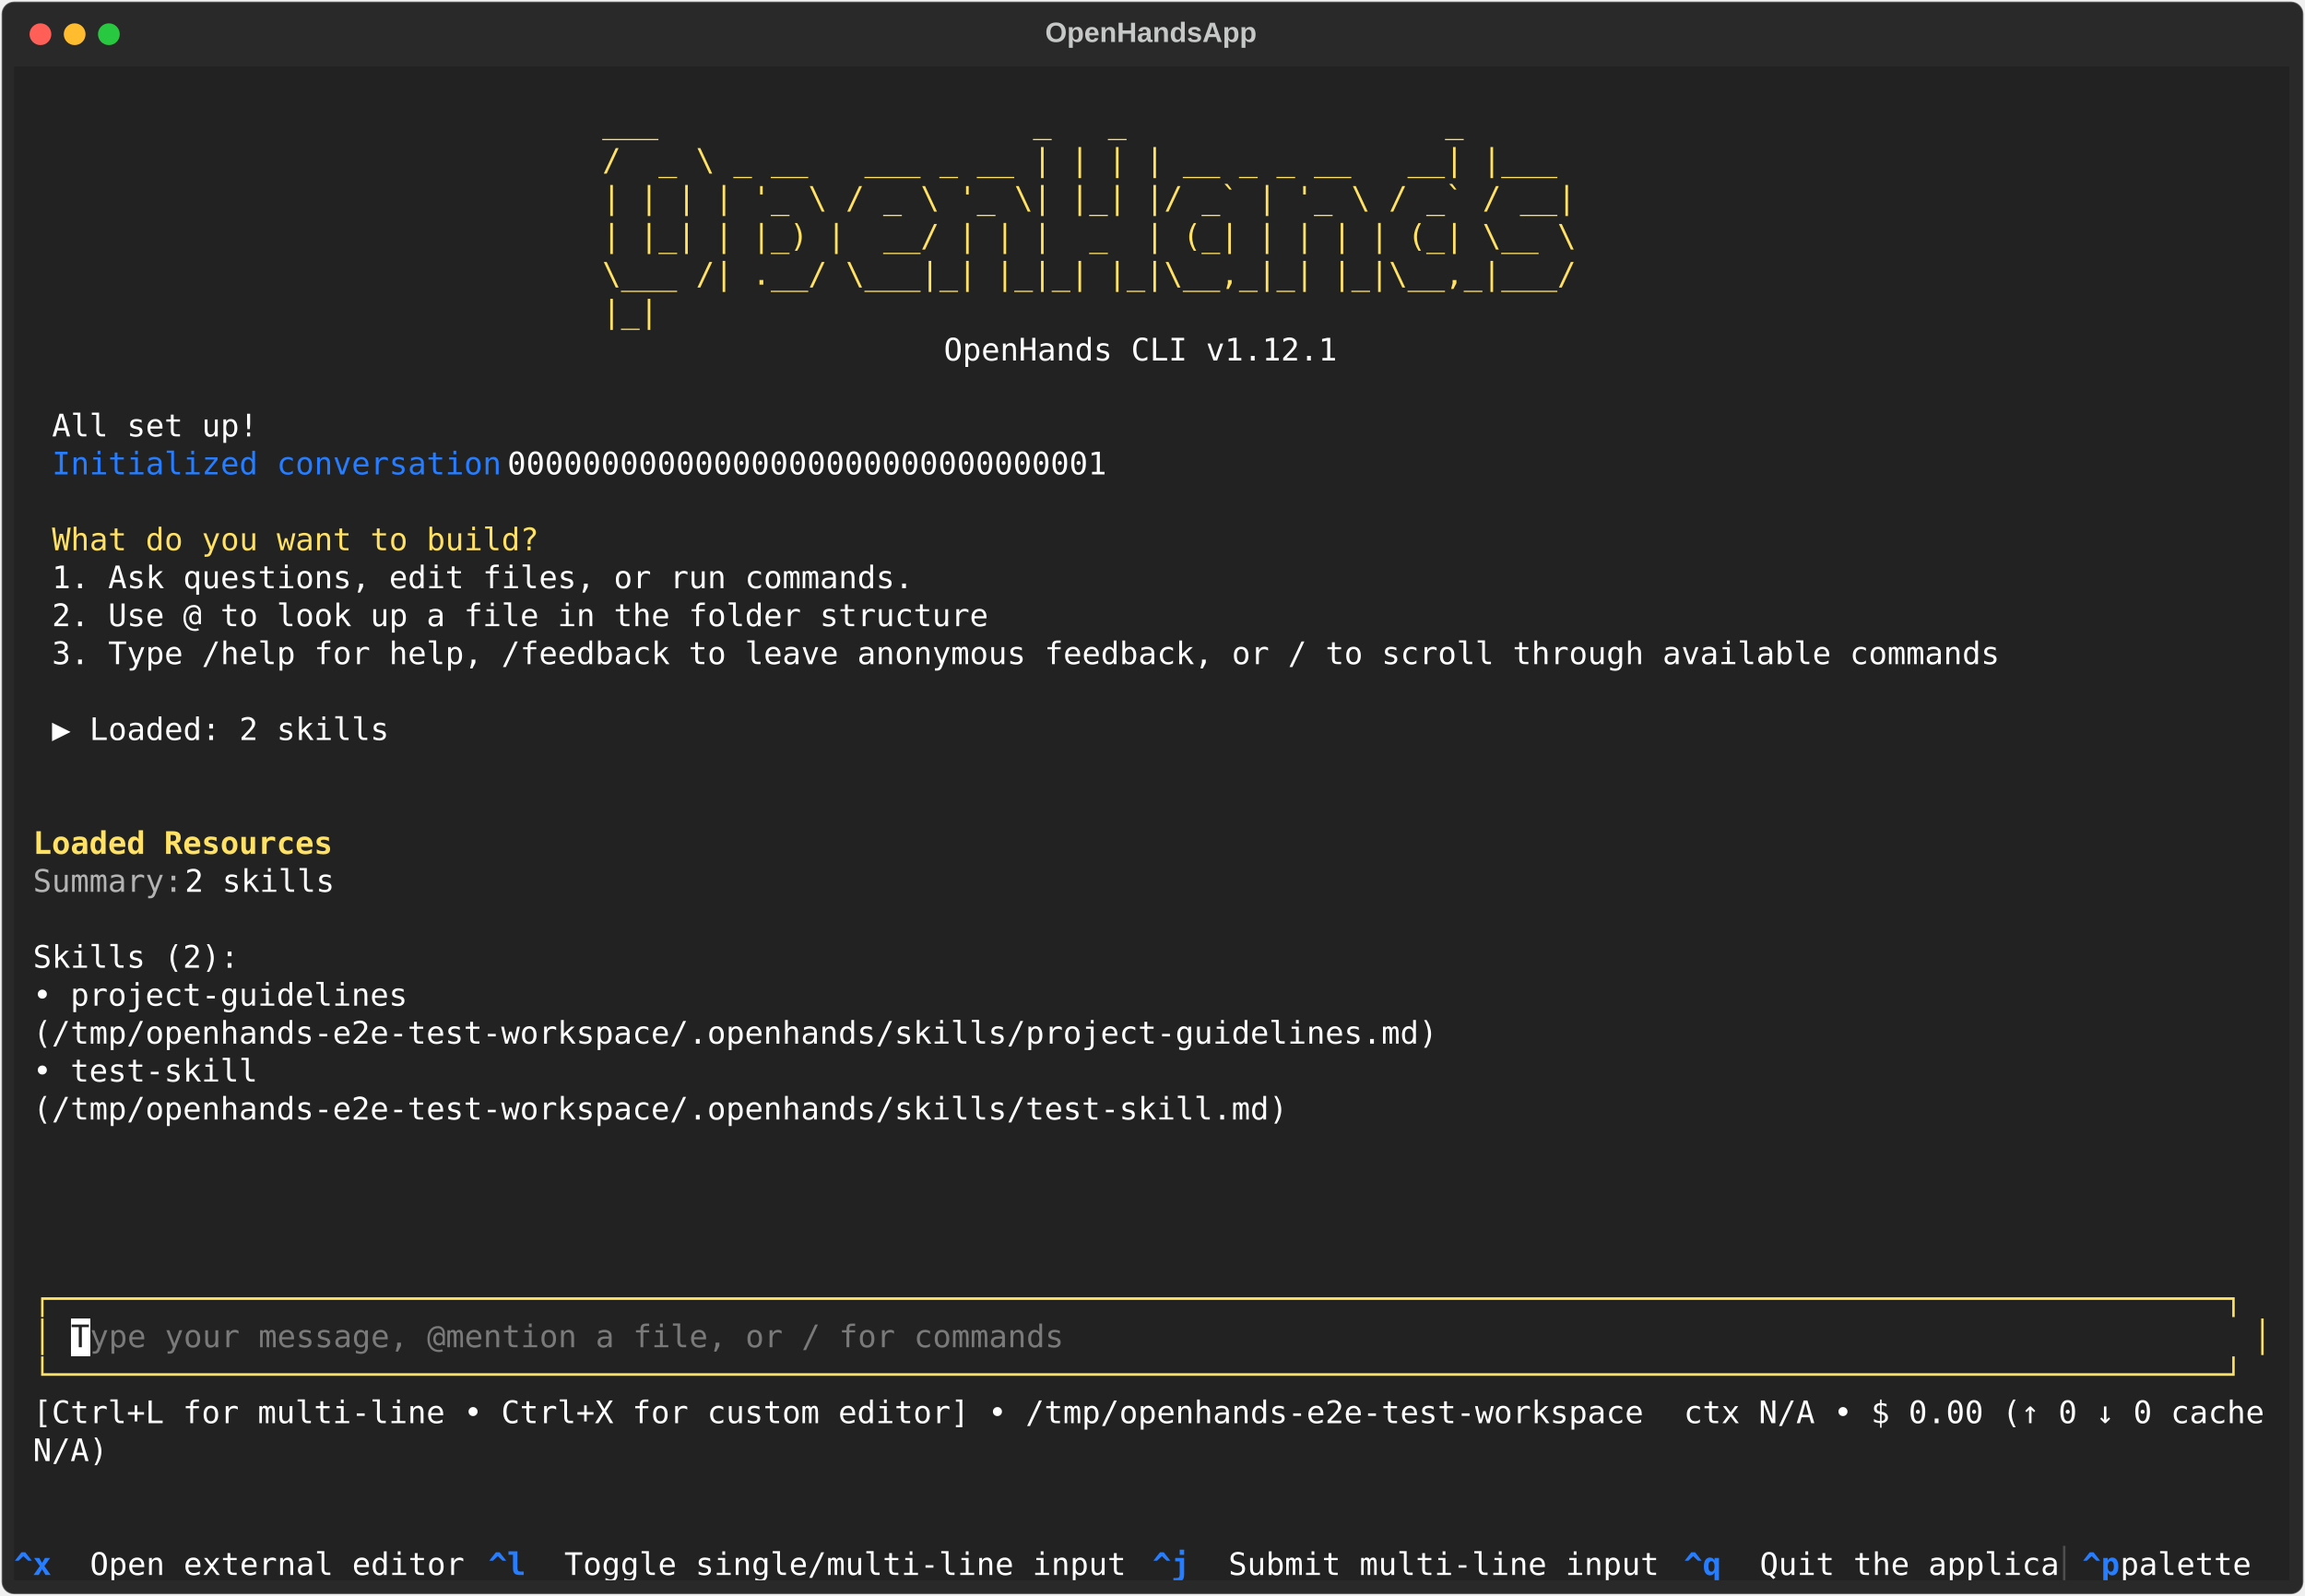
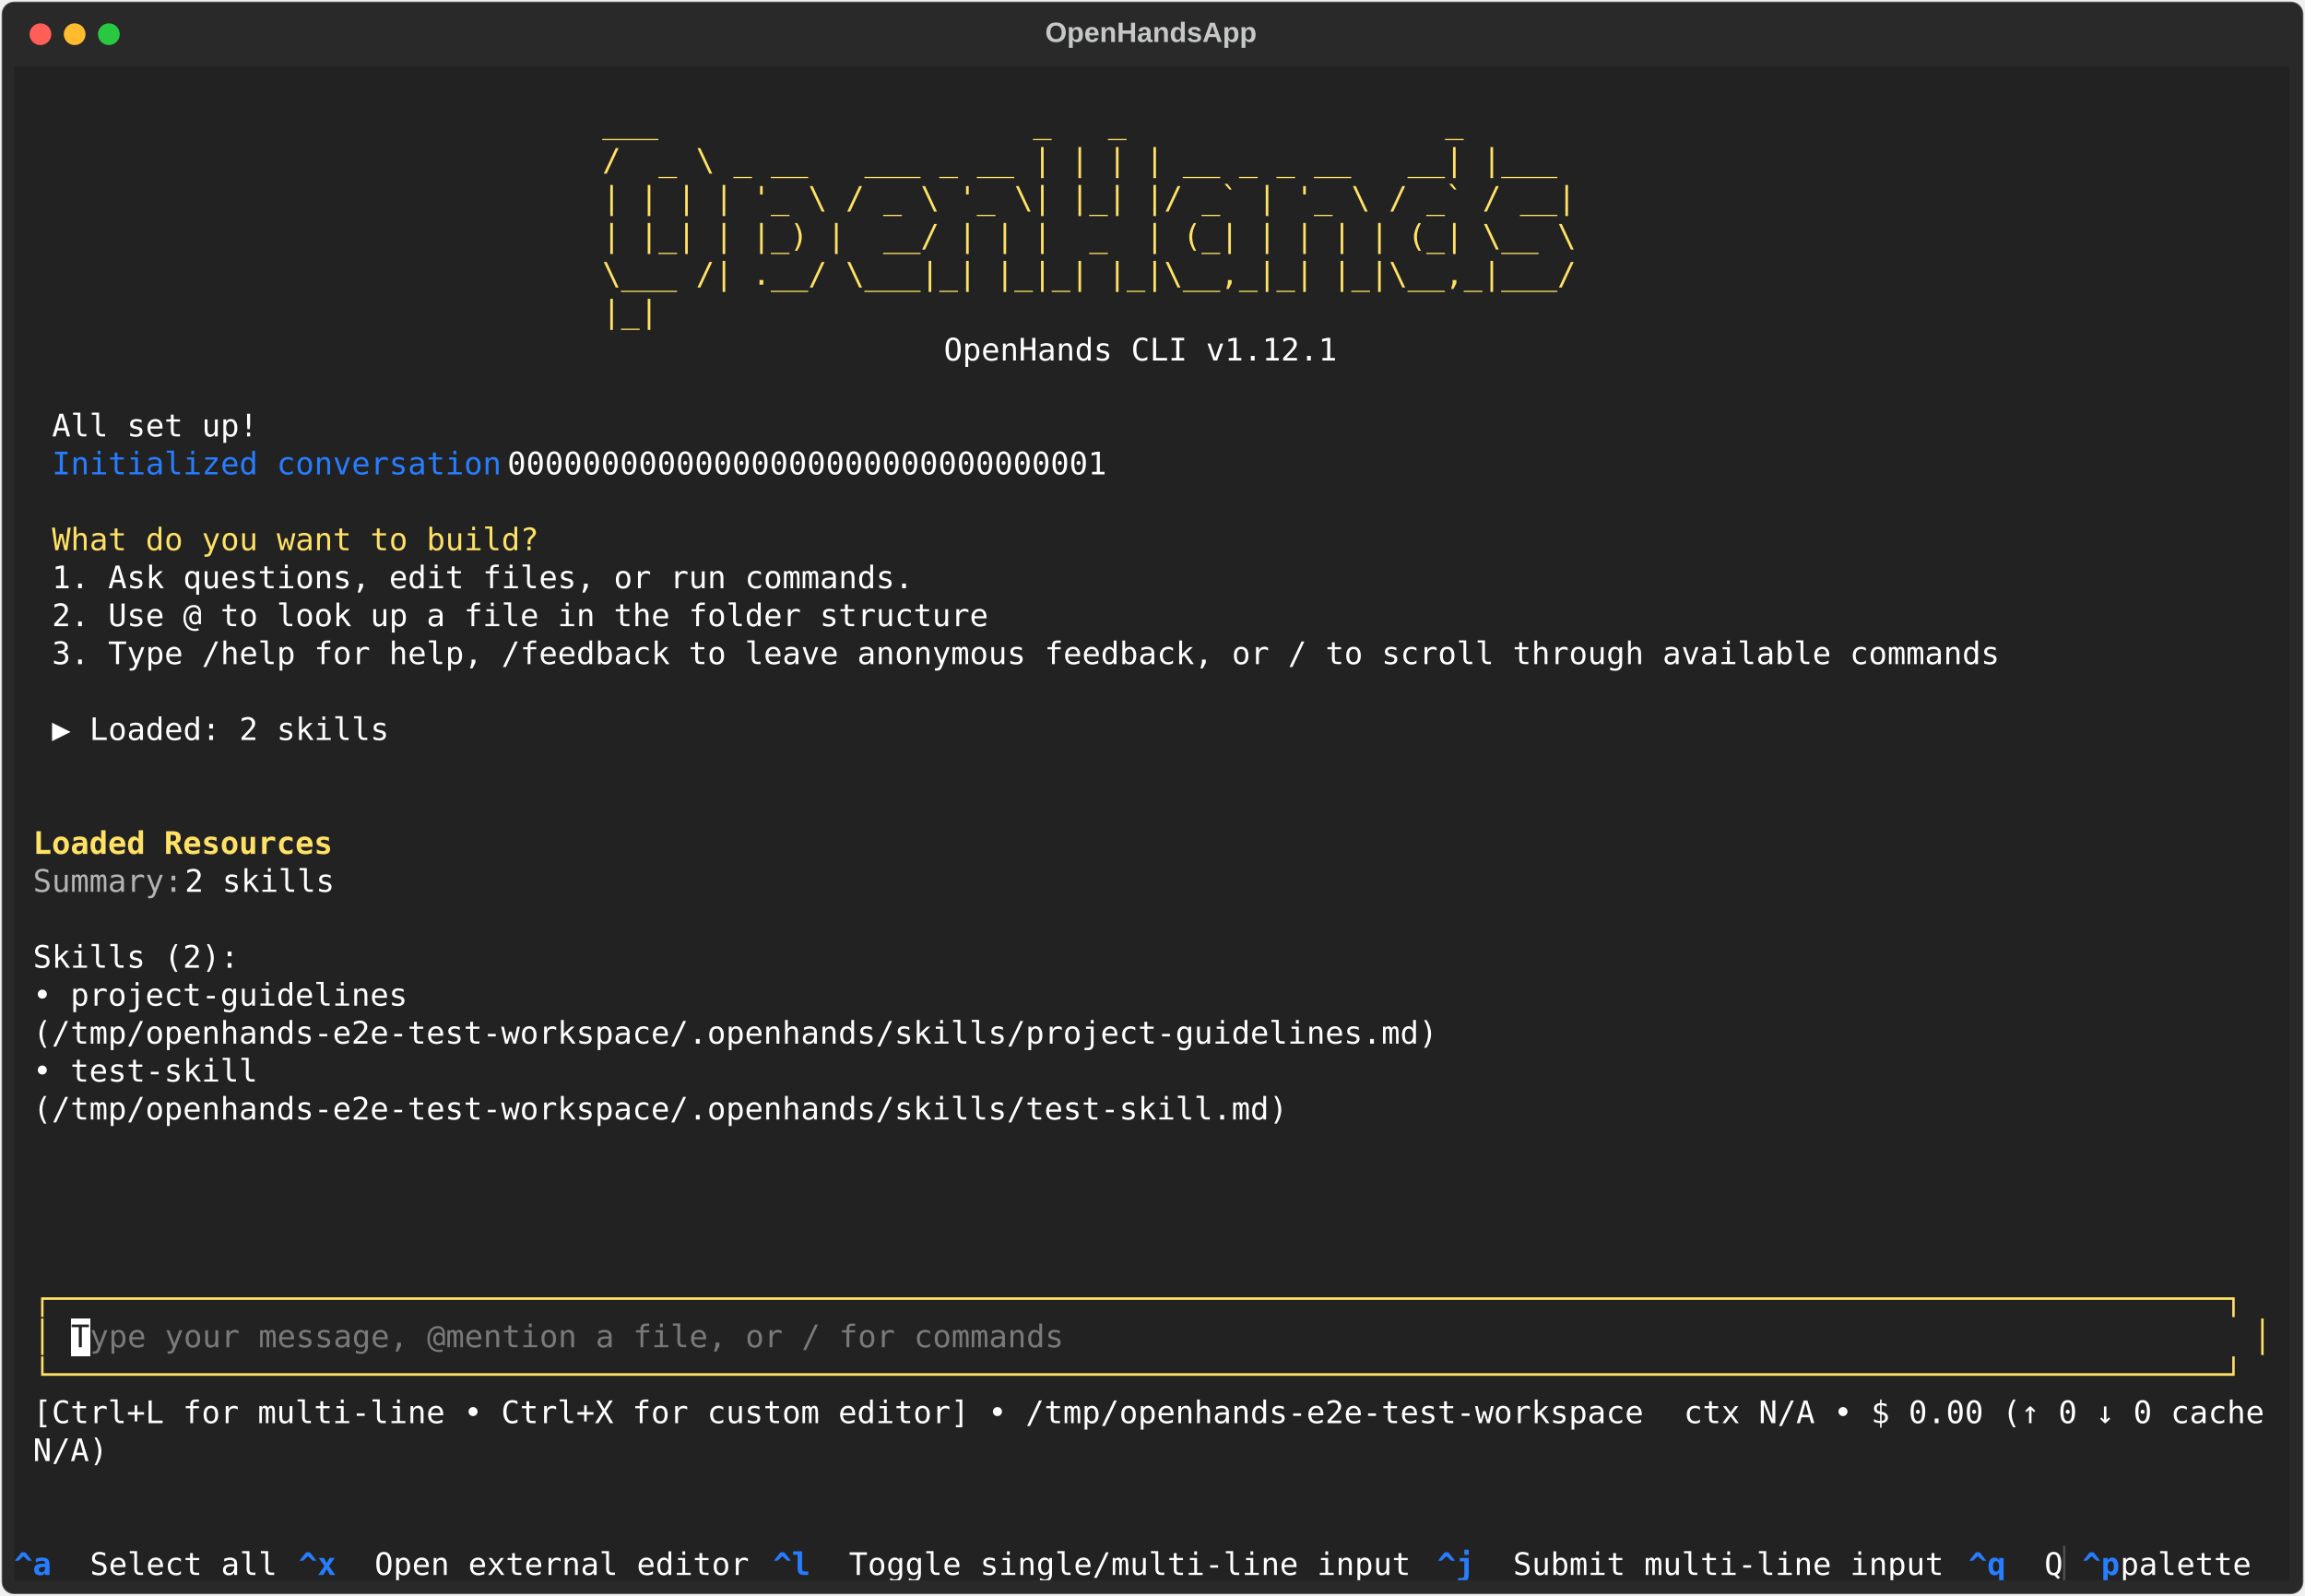
<svg xmlns="http://www.w3.org/2000/svg" class="rich-terminal" viewBox="0 0 1482 1026.0">
  <style>

    @font-face {
        font-family: "Fira Code";
        src: local("FiraCode-Regular"),
                url("https://cdnjs.cloudflare.com/ajax/libs/firacode/6.2.0/woff2/FiraCode-Regular.woff2") format("woff2"),
                url("https://cdnjs.cloudflare.com/ajax/libs/firacode/6.2.0/woff/FiraCode-Regular.woff") format("woff");
        font-style: normal;
        font-weight: 400;
    }
    @font-face {
        font-family: "Fira Code";
        src: local("FiraCode-Bold"),
                url("https://cdnjs.cloudflare.com/ajax/libs/firacode/6.2.0/woff2/FiraCode-Bold.woff2") format("woff2"),
                url("https://cdnjs.cloudflare.com/ajax/libs/firacode/6.2.0/woff/FiraCode-Bold.woff") format("woff");
        font-style: bold;
        font-weight: 700;
    }

    .terminal-matrix {
        font-family: Fira Code, monospace;
        font-size: 20px;
        line-height: 24.4px;
        font-variant-east-asian: full-width;
    }

    .terminal-title {
        font-size: 18px;
        font-weight: bold;
        font-family: arial;
    }

    .terminal-r1 { fill: #c5c8c6 }
.terminal-r2 { fill: #ffe165 }
.terminal-r3 { fill: #ffffff }
.terminal-r4 { fill: #277dff }
.terminal-r5 { fill: #ffe165;font-weight: bold }
.terminal-r6 { fill: #b3b3b3 }
.terminal-r7 { fill: #fee165 }
.terminal-r8 { fill: #222222 }
.terminal-r9 { fill: #7a7a7a }
.terminal-r10 { fill: #277dff;font-weight: bold }
.terminal-r11 { fill: #4e4e4e }
    </style>
  <defs>
    <clipPath id="terminal-clip-terminal">
      <rect x="0" y="0" width="1463.0" height="975.0" />
    </clipPath>
    <clipPath id="terminal-line-0">
      <rect x="0" y="1.5" width="1464" height="24.65" />
    </clipPath>
    <clipPath id="terminal-line-1">
      <rect x="0" y="25.9" width="1464" height="24.65" />
    </clipPath>
    <clipPath id="terminal-line-2">
      <rect x="0" y="50.3" width="1464" height="24.65" />
    </clipPath>
    <clipPath id="terminal-line-3">
      <rect x="0" y="74.7" width="1464" height="24.65" />
    </clipPath>
    <clipPath id="terminal-line-4">
      <rect x="0" y="99.1" width="1464" height="24.65" />
    </clipPath>
    <clipPath id="terminal-line-5">
      <rect x="0" y="123.5" width="1464" height="24.65" />
    </clipPath>
    <clipPath id="terminal-line-6">
      <rect x="0" y="147.9" width="1464" height="24.65" />
    </clipPath>
    <clipPath id="terminal-line-7">
      <rect x="0" y="172.3" width="1464" height="24.65" />
    </clipPath>
    <clipPath id="terminal-line-8">
      <rect x="0" y="196.7" width="1464" height="24.65" />
    </clipPath>
    <clipPath id="terminal-line-9">
      <rect x="0" y="221.1" width="1464" height="24.65" />
    </clipPath>
    <clipPath id="terminal-line-10">
      <rect x="0" y="245.5" width="1464" height="24.65" />
    </clipPath>
    <clipPath id="terminal-line-11">
      <rect x="0" y="269.9" width="1464" height="24.65" />
    </clipPath>
    <clipPath id="terminal-line-12">
      <rect x="0" y="294.3" width="1464" height="24.65" />
    </clipPath>
    <clipPath id="terminal-line-13">
      <rect x="0" y="318.7" width="1464" height="24.65" />
    </clipPath>
    <clipPath id="terminal-line-14">
      <rect x="0" y="343.1" width="1464" height="24.65" />
    </clipPath>
    <clipPath id="terminal-line-15">
      <rect x="0" y="367.5" width="1464" height="24.65" />
    </clipPath>
    <clipPath id="terminal-line-16">
      <rect x="0" y="391.9" width="1464" height="24.65" />
    </clipPath>
    <clipPath id="terminal-line-17">
      <rect x="0" y="416.3" width="1464" height="24.65" />
    </clipPath>
    <clipPath id="terminal-line-18">
      <rect x="0" y="440.7" width="1464" height="24.65" />
    </clipPath>
    <clipPath id="terminal-line-19">
      <rect x="0" y="465.1" width="1464" height="24.65" />
    </clipPath>
    <clipPath id="terminal-line-20">
      <rect x="0" y="489.5" width="1464" height="24.65" />
    </clipPath>
    <clipPath id="terminal-line-21">
      <rect x="0" y="513.9" width="1464" height="24.65" />
    </clipPath>
    <clipPath id="terminal-line-22">
      <rect x="0" y="538.3" width="1464" height="24.65" />
    </clipPath>
    <clipPath id="terminal-line-23">
      <rect x="0" y="562.7" width="1464" height="24.65" />
    </clipPath>
    <clipPath id="terminal-line-24">
      <rect x="0" y="587.1" width="1464" height="24.65" />
    </clipPath>
    <clipPath id="terminal-line-25">
      <rect x="0" y="611.5" width="1464" height="24.65" />
    </clipPath>
    <clipPath id="terminal-line-26">
      <rect x="0" y="635.9" width="1464" height="24.65" />
    </clipPath>
    <clipPath id="terminal-line-27">
      <rect x="0" y="660.3" width="1464" height="24.65" />
    </clipPath>
    <clipPath id="terminal-line-28">
      <rect x="0" y="684.7" width="1464" height="24.65" />
    </clipPath>
    <clipPath id="terminal-line-29">
      <rect x="0" y="709.1" width="1464" height="24.65" />
    </clipPath>
    <clipPath id="terminal-line-30">
      <rect x="0" y="733.5" width="1464" height="24.65" />
    </clipPath>
    <clipPath id="terminal-line-31">
      <rect x="0" y="757.9" width="1464" height="24.65" />
    </clipPath>
    <clipPath id="terminal-line-32">
      <rect x="0" y="782.3" width="1464" height="24.65" />
    </clipPath>
    <clipPath id="terminal-line-33">
      <rect x="0" y="806.7" width="1464" height="24.65" />
    </clipPath>
    <clipPath id="terminal-line-34">
      <rect x="0" y="831.1" width="1464" height="24.65" />
    </clipPath>
    <clipPath id="terminal-line-35">
      <rect x="0" y="855.5" width="1464" height="24.65" />
    </clipPath>
    <clipPath id="terminal-line-36">
      <rect x="0" y="879.9" width="1464" height="24.65" />
    </clipPath>
    <clipPath id="terminal-line-37">
      <rect x="0" y="904.3" width="1464" height="24.65" />
    </clipPath>
    <clipPath id="terminal-line-38">
      <rect x="0" y="928.7" width="1464" height="24.65" />
    </clipPath>
  </defs>
  <rect fill="#292929" stroke="rgba(255,255,255,0.35)" stroke-width="1" x="1" y="1" width="1480" height="1024" rx="8" />
  <text class="terminal-title" fill="#c5c8c6" text-anchor="middle" x="740" y="27">OpenHandsApp</text>
  <g transform="translate(26,22)">
    <circle cx="0" cy="0" r="7" fill="#ff5f57" />
    <circle cx="22" cy="0" r="7" fill="#febc2e" />
    <circle cx="44" cy="0" r="7" fill="#28c840" />
  </g>
  <g transform="translate(9, 41)" clip-path="url(#terminal-clip-terminal)">
    <rect fill="#222222" x="0" y="1.5" width="1464" height="24.65" shape-rendering="crispEdges" />
    <rect fill="#222222" x="0" y="25.9" width="378.2" height="24.65" shape-rendering="crispEdges" />
    <rect fill="#222222" x="378.2" y="25.9" width="695.4" height="24.65" shape-rendering="crispEdges" />
    <rect fill="#222222" x="1073.6" y="25.9" width="390.4" height="24.65" shape-rendering="crispEdges" />
    <rect fill="#222222" x="0" y="50.3" width="378.2" height="24.65" shape-rendering="crispEdges" />
    <rect fill="#222222" x="378.2" y="50.3" width="695.4" height="24.65" shape-rendering="crispEdges" />
    <rect fill="#222222" x="1073.6" y="50.3" width="390.4" height="24.65" shape-rendering="crispEdges" />
    <rect fill="#222222" x="0" y="74.7" width="378.2" height="24.65" shape-rendering="crispEdges" />
    <rect fill="#222222" x="378.2" y="74.7" width="695.4" height="24.65" shape-rendering="crispEdges" />
    <rect fill="#222222" x="1073.6" y="74.7" width="390.4" height="24.65" shape-rendering="crispEdges" />
    <rect fill="#222222" x="0" y="99.1" width="378.2" height="24.65" shape-rendering="crispEdges" />
    <rect fill="#222222" x="378.2" y="99.1" width="695.4" height="24.65" shape-rendering="crispEdges" />
    <rect fill="#222222" x="1073.6" y="99.1" width="390.4" height="24.65" shape-rendering="crispEdges" />
    <rect fill="#222222" x="0" y="123.5" width="378.2" height="24.65" shape-rendering="crispEdges" />
    <rect fill="#222222" x="378.2" y="123.5" width="695.4" height="24.65" shape-rendering="crispEdges" />
    <rect fill="#222222" x="1073.6" y="123.5" width="390.4" height="24.65" shape-rendering="crispEdges" />
    <rect fill="#222222" x="0" y="147.9" width="378.2" height="24.65" shape-rendering="crispEdges" />
    <rect fill="#222222" x="378.2" y="147.9" width="695.4" height="24.65" shape-rendering="crispEdges" />
    <rect fill="#222222" x="1073.6" y="147.9" width="390.4" height="24.65" shape-rendering="crispEdges" />
    <rect fill="#222222" x="0" y="172.3" width="597.8" height="24.65" shape-rendering="crispEdges" />
    <rect fill="#222222" x="597.8" y="172.3" width="256.2" height="24.65" shape-rendering="crispEdges" />
    <rect fill="#222222" x="854" y="172.3" width="610" height="24.65" shape-rendering="crispEdges" />
    <rect fill="#222222" x="0" y="196.7" width="1464" height="24.65" shape-rendering="crispEdges" />
    <rect fill="#222222" x="0" y="221.1" width="24.4" height="24.65" shape-rendering="crispEdges" />
    <rect fill="#222222" x="24.4" y="221.1" width="134.2" height="24.65" shape-rendering="crispEdges" />
    <rect fill="#222222" x="158.6" y="221.1" width="1305.4" height="24.65" shape-rendering="crispEdges" />
    <rect fill="#222222" x="0" y="245.5" width="24.4" height="24.65" shape-rendering="crispEdges" />
    <rect fill="#222222" x="24.4" y="245.5" width="292.8" height="24.65" shape-rendering="crispEdges" />
    <rect fill="#222222" x="317.2" y="245.5" width="402.6" height="24.65" shape-rendering="crispEdges" />
    <rect fill="#222222" x="719.8" y="245.5" width="744.2" height="24.65" shape-rendering="crispEdges" />
    <rect fill="#222222" x="0" y="269.9" width="1464" height="24.65" shape-rendering="crispEdges" />
    <rect fill="#222222" x="0" y="294.3" width="24.4" height="24.65" shape-rendering="crispEdges" />
    <rect fill="#222222" x="24.4" y="294.3" width="317.2" height="24.65" shape-rendering="crispEdges" />
    <rect fill="#222222" x="341.6" y="294.3" width="1122.4" height="24.65" shape-rendering="crispEdges" />
    <rect fill="#222222" x="0" y="318.7" width="24.4" height="24.65" shape-rendering="crispEdges" />
    <rect fill="#222222" x="24.4" y="318.7" width="561.2" height="24.65" shape-rendering="crispEdges" />
    <rect fill="#222222" x="585.6" y="318.7" width="878.4" height="24.65" shape-rendering="crispEdges" />
    <rect fill="#222222" x="0" y="343.1" width="24.4" height="24.65" shape-rendering="crispEdges" />
    <rect fill="#222222" x="24.4" y="343.1" width="610" height="24.65" shape-rendering="crispEdges" />
    <rect fill="#222222" x="634.4" y="343.1" width="829.6" height="24.65" shape-rendering="crispEdges" />
    <rect fill="#222222" x="0" y="367.5" width="24.4" height="24.65" shape-rendering="crispEdges" />
    <rect fill="#222222" x="24.4" y="367.5" width="1268.8" height="24.65" shape-rendering="crispEdges" />
    <rect fill="#222222" x="1293.2" y="367.5" width="170.8" height="24.65" shape-rendering="crispEdges" />
    <rect fill="#222222" x="0" y="391.9" width="1464" height="24.65" shape-rendering="crispEdges" />
    <rect fill="#222222" x="0" y="416.3" width="24.4" height="24.65" shape-rendering="crispEdges" />
    <rect fill="#222222" x="24.4" y="416.3" width="219.6" height="24.65" shape-rendering="crispEdges" />
    <rect fill="#222222" x="244" y="416.3" width="1220" height="24.65" shape-rendering="crispEdges" />
    <rect fill="#222222" x="0" y="440.7" width="1464" height="24.65" shape-rendering="crispEdges" />
    <rect fill="#222222" x="0" y="465.1" width="12.2" height="24.65" shape-rendering="crispEdges" />
    <rect fill="#222222" x="12.2" y="465.1" width="0" height="24.65" shape-rendering="crispEdges" />
    <rect fill="#222222" x="12.2" y="465.1" width="1451.8" height="24.65" shape-rendering="crispEdges" />
    <rect fill="#222222" x="0" y="489.5" width="12.2" height="24.65" shape-rendering="crispEdges" />
    <rect fill="#222222" x="12.2" y="489.5" width="195.2" height="24.65" shape-rendering="crispEdges" />
    <rect fill="#222222" x="207.4" y="489.5" width="1256.6" height="24.65" shape-rendering="crispEdges" />
    <rect fill="#222222" x="0" y="513.9" width="12.2" height="24.65" shape-rendering="crispEdges" />
    <rect fill="#222222" x="12.2" y="513.9" width="97.6" height="24.65" shape-rendering="crispEdges" />
    <rect fill="#222222" x="109.8" y="513.9" width="109.8" height="24.65" shape-rendering="crispEdges" />
    <rect fill="#222222" x="219.6" y="513.9" width="1244.4" height="24.65" shape-rendering="crispEdges" />
    <rect fill="#222222" x="0" y="538.3" width="12.2" height="24.65" shape-rendering="crispEdges" />
    <rect fill="#222222" x="12.2" y="538.3" width="0" height="24.65" shape-rendering="crispEdges" />
    <rect fill="#222222" x="12.2" y="538.3" width="1451.8" height="24.65" shape-rendering="crispEdges" />
    <rect fill="#222222" x="0" y="562.7" width="12.2" height="24.65" shape-rendering="crispEdges" />
    <rect fill="#222222" x="12.2" y="562.7" width="134.2" height="24.65" shape-rendering="crispEdges" />
    <rect fill="#222222" x="146.4" y="562.7" width="1317.6" height="24.65" shape-rendering="crispEdges" />
    <rect fill="#222222" x="0" y="587.1" width="12.2" height="24.65" shape-rendering="crispEdges" />
    <rect fill="#222222" x="12.2" y="587.1" width="268.4" height="24.65" shape-rendering="crispEdges" />
    <rect fill="#222222" x="280.6" y="587.1" width="1183.4" height="24.65" shape-rendering="crispEdges" />
    <rect fill="#222222" x="0" y="611.5" width="12.2" height="24.65" shape-rendering="crispEdges" />
    <rect fill="#222222" x="12.2" y="611.5" width="988.2" height="24.65" shape-rendering="crispEdges" />
    <rect fill="#222222" x="1000.4" y="611.5" width="463.6" height="24.65" shape-rendering="crispEdges" />
    <rect fill="#222222" x="0" y="635.9" width="12.2" height="24.65" shape-rendering="crispEdges" />
    <rect fill="#222222" x="12.2" y="635.9" width="170.8" height="24.65" shape-rendering="crispEdges" />
    <rect fill="#222222" x="183" y="635.9" width="1281" height="24.65" shape-rendering="crispEdges" />
    <rect fill="#222222" x="0" y="660.3" width="12.2" height="24.65" shape-rendering="crispEdges" />
    <rect fill="#222222" x="12.2" y="660.3" width="890.6" height="24.65" shape-rendering="crispEdges" />
    <rect fill="#222222" x="902.8" y="660.3" width="561.2" height="24.65" shape-rendering="crispEdges" />
    <rect fill="#222222" x="0" y="684.7" width="1464" height="24.65" shape-rendering="crispEdges" />
    <rect fill="#222222" x="0" y="709.1" width="1464" height="24.65" shape-rendering="crispEdges" />
    <rect fill="#222222" x="0" y="733.5" width="1464" height="24.65" shape-rendering="crispEdges" />
    <rect fill="#222222" x="0" y="757.9" width="12.2" height="24.65" shape-rendering="crispEdges" />
    <rect fill="#222222" x="12.2" y="757.9" width="12.2" height="24.65" shape-rendering="crispEdges" />
    <rect fill="#222222" x="24.4" y="757.9" width="1439.6" height="24.65" shape-rendering="crispEdges" />
    <rect fill="#222222" x="0" y="782.3" width="12.2" height="24.65" shape-rendering="crispEdges" />
    <rect fill="#222222" x="12.2" y="782.3" width="1439.6" height="24.65" shape-rendering="crispEdges" />
    <rect fill="#222222" x="1451.8" y="782.3" width="12.2" height="24.65" shape-rendering="crispEdges" />
    <rect fill="#222222" x="0" y="806.7" width="12.2" height="24.65" shape-rendering="crispEdges" />
    <rect fill="#222222" x="12.2" y="806.7" width="12.2" height="24.65" shape-rendering="crispEdges" />
    <rect fill="#222222" x="24.4" y="806.7" width="12.2" height="24.65" shape-rendering="crispEdges" />
    <rect fill="#ffffff" x="36.6" y="806.7" width="12.2" height="24.65" shape-rendering="crispEdges" />
    <rect fill="#222222" x="48.8" y="806.7" width="634.4" height="24.65" shape-rendering="crispEdges" />
    <rect fill="#222222" x="683.2" y="806.7" width="756.4" height="24.65" shape-rendering="crispEdges" />
    <rect fill="#222222" x="1439.6" y="806.7" width="12.2" height="24.65" shape-rendering="crispEdges" />
    <rect fill="#222222" x="1451.8" y="806.7" width="12.2" height="24.65" shape-rendering="crispEdges" />
    <rect fill="#222222" x="0" y="831.1" width="12.2" height="24.65" shape-rendering="crispEdges" />
    <rect fill="#222222" x="12.2" y="831.1" width="1439.6" height="24.65" shape-rendering="crispEdges" />
    <rect fill="#222222" x="1451.8" y="831.1" width="12.2" height="24.65" shape-rendering="crispEdges" />
    <rect fill="#222222" x="0" y="855.5" width="12.2" height="24.65" shape-rendering="crispEdges" />
    <rect fill="#222222" x="12.2" y="855.5" width="1061.4" height="24.65" shape-rendering="crispEdges" />
    <rect fill="#222222" x="1073.6" y="855.5" width="378.2" height="24.65" shape-rendering="crispEdges" />
    <rect fill="#222222" x="1451.8" y="855.5" width="12.2" height="24.65" shape-rendering="crispEdges" />
    <rect fill="#222222" x="0" y="879.9" width="12.2" height="24.65" shape-rendering="crispEdges" />
    <rect fill="#222222" x="12.2" y="879.9" width="48.8" height="24.65" shape-rendering="crispEdges" />
    <rect fill="#222222" x="61" y="879.9" width="1403" height="24.65" shape-rendering="crispEdges" />
    <rect fill="#222222" x="0" y="904.3" width="1464" height="24.65" shape-rendering="crispEdges" />
    <rect fill="#222222" x="0" y="928.7" width="1464" height="24.65" shape-rendering="crispEdges" />
    <rect fill="#222222" x="0" y="953.1" width="48.8" height="24.65" shape-rendering="crispEdges" />
-     <rect fill="#222222" x="48.8" y="953.1" width="256.2" height="24.65" shape-rendering="crispEdges" />
-     <rect fill="#222222" x="305" y="953.1" width="48.8" height="24.65" shape-rendering="crispEdges" />
-     <rect fill="#222222" x="353.8" y="953.1" width="378.2" height="24.65" shape-rendering="crispEdges" />
-     <rect fill="#222222" x="732" y="953.1" width="48.8" height="24.65" shape-rendering="crispEdges" />
-     <rect fill="#222222" x="780.8" y="953.1" width="292.8" height="24.65" shape-rendering="crispEdges" />
-     <rect fill="#222222" x="1073.6" y="953.1" width="48.8" height="24.65" shape-rendering="crispEdges" />
-     <rect fill="#222222" x="1122.4" y="953.1" width="195.2" height="24.65" shape-rendering="crispEdges" />
+     <rect fill="#222222" x="48.8" y="953.1" width="134.2" height="24.65" shape-rendering="crispEdges" />
+     <rect fill="#222222" x="183" y="953.1" width="48.8" height="24.65" shape-rendering="crispEdges" />
+     <rect fill="#222222" x="231.8" y="953.1" width="256.2" height="24.65" shape-rendering="crispEdges" />
+     <rect fill="#222222" x="488" y="953.1" width="48.8" height="24.65" shape-rendering="crispEdges" />
+     <rect fill="#222222" x="536.8" y="953.1" width="378.2" height="24.65" shape-rendering="crispEdges" />
+     <rect fill="#222222" x="915" y="953.1" width="48.8" height="24.65" shape-rendering="crispEdges" />
+     <rect fill="#222222" x="963.8" y="953.1" width="292.8" height="24.65" shape-rendering="crispEdges" />
+     <rect fill="#222222" x="1256.6" y="953.1" width="48.8" height="24.65" shape-rendering="crispEdges" />
+     <rect fill="#222222" x="1305.4" y="953.1" width="12.2" height="24.65" shape-rendering="crispEdges" />
    <rect fill="#222222" x="1317.6" y="953.1" width="12.2" height="24.65" shape-rendering="crispEdges" />
    <rect fill="#222222" x="1329.8" y="953.1" width="24.4" height="24.65" shape-rendering="crispEdges" />
    <rect fill="#222222" x="1354.2" y="953.1" width="97.6" height="24.65" shape-rendering="crispEdges" />
    <rect fill="#222222" x="1451.8" y="953.1" width="12.2" height="24.65" shape-rendering="crispEdges" />
    <g class="terminal-matrix">
      <text class="terminal-r1" x="1464" y="20" textLength="12.2" clip-path="url(#terminal-line-0)">
</text>
      <text class="terminal-r2" x="378.2" y="44.4" textLength="695.4" clip-path="url(#terminal-line-1)">     ___                    _   _                 _      </text>
      <text class="terminal-r1" x="1464" y="44.4" textLength="12.2" clip-path="url(#terminal-line-1)">
</text>
      <text class="terminal-r2" x="378.2" y="68.8" textLength="695.4" clip-path="url(#terminal-line-2)">    /  _ \ _ __   ___ _ __ | | | | __ _ _ __   __| |___  </text>
      <text class="terminal-r1" x="1464" y="68.8" textLength="12.2" clip-path="url(#terminal-line-2)">
</text>
      <text class="terminal-r2" x="378.2" y="93.2" textLength="695.4" clip-path="url(#terminal-line-3)">    | | | | '_ \ / _ \ '_ \| |_| |/ _` | '_ \ / _` / __| </text>
      <text class="terminal-r1" x="1464" y="93.2" textLength="12.2" clip-path="url(#terminal-line-3)">
</text>
      <text class="terminal-r2" x="378.2" y="117.6" textLength="695.4" clip-path="url(#terminal-line-4)">    | |_| | |_) |  __/ | | |  _  | (_| | | | | (_| \__ \ </text>
      <text class="terminal-r1" x="1464" y="117.6" textLength="12.2" clip-path="url(#terminal-line-4)">
</text>
      <text class="terminal-r2" x="378.2" y="142" textLength="695.4" clip-path="url(#terminal-line-5)">    \___ /| .__/ \___|_| |_|_| |_|\__,_|_| |_|\__,_|___/ </text>
      <text class="terminal-r1" x="1464" y="142" textLength="12.2" clip-path="url(#terminal-line-5)">
</text>
      <text class="terminal-r2" x="378.2" y="166.4" textLength="695.4" clip-path="url(#terminal-line-6)">          |_|                                            </text>
      <text class="terminal-r1" x="1464" y="166.4" textLength="12.2" clip-path="url(#terminal-line-6)">
</text>
      <text class="terminal-r3" x="597.8" y="190.8" textLength="256.2" clip-path="url(#terminal-line-7)">OpenHands CLI v1.12.1</text>
      <text class="terminal-r1" x="1464" y="190.8" textLength="12.2" clip-path="url(#terminal-line-7)">
</text>
      <text class="terminal-r1" x="1464" y="215.2" textLength="12.2" clip-path="url(#terminal-line-8)">
</text>
      <text class="terminal-r3" x="24.4" y="239.6" textLength="134.2" clip-path="url(#terminal-line-9)">All set up!</text>
      <text class="terminal-r1" x="1464" y="239.6" textLength="12.2" clip-path="url(#terminal-line-9)">
</text>
      <text class="terminal-r4" x="24.4" y="264" textLength="292.8" clip-path="url(#terminal-line-10)">Initialized conversation</text>
      <text class="terminal-r3" x="317.2" y="264" textLength="402.6" clip-path="url(#terminal-line-10)"> 00000000000000000000000000000001</text>
      <text class="terminal-r1" x="1464" y="264" textLength="12.2" clip-path="url(#terminal-line-10)">
</text>
      <text class="terminal-r1" x="1464" y="288.4" textLength="12.2" clip-path="url(#terminal-line-11)">
</text>
      <text class="terminal-r2" x="24.4" y="312.8" textLength="317.2" clip-path="url(#terminal-line-12)">What do you want to build?</text>
      <text class="terminal-r1" x="1464" y="312.8" textLength="12.2" clip-path="url(#terminal-line-12)">
</text>
      <text class="terminal-r3" x="24.4" y="337.2" textLength="561.2" clip-path="url(#terminal-line-13)">1. Ask questions, edit files, or run commands.</text>
      <text class="terminal-r1" x="1464" y="337.2" textLength="12.2" clip-path="url(#terminal-line-13)">
</text>
      <text class="terminal-r3" x="24.4" y="361.6" textLength="610" clip-path="url(#terminal-line-14)">2. Use @ to look up a file in the folder structure</text>
      <text class="terminal-r1" x="1464" y="361.6" textLength="12.2" clip-path="url(#terminal-line-14)">
</text>
      <text class="terminal-r3" x="24.4" y="386" textLength="1268.8" clip-path="url(#terminal-line-15)">3. Type /help for help, /feedback to leave anonymous feedback, or / to scroll through available commands</text>
      <text class="terminal-r1" x="1464" y="386" textLength="12.2" clip-path="url(#terminal-line-15)">
</text>
      <text class="terminal-r1" x="1464" y="410.4" textLength="12.2" clip-path="url(#terminal-line-16)">
</text>
      <text class="terminal-r3" x="24.4" y="434.8" textLength="219.6" clip-path="url(#terminal-line-17)">▶ Loaded: 2 skills</text>
      <text class="terminal-r1" x="1464" y="434.8" textLength="12.2" clip-path="url(#terminal-line-17)">
</text>
      <text class="terminal-r1" x="1464" y="459.2" textLength="12.2" clip-path="url(#terminal-line-18)">
</text>
      <text class="terminal-r1" x="1464" y="483.6" textLength="12.2" clip-path="url(#terminal-line-19)">
</text>
      <text class="terminal-r5" x="12.2" y="508" textLength="195.2" clip-path="url(#terminal-line-20)">Loaded Resources</text>
      <text class="terminal-r1" x="1464" y="508" textLength="12.2" clip-path="url(#terminal-line-20)">
</text>
      <text class="terminal-r6" x="12.2" y="532.4" textLength="97.6" clip-path="url(#terminal-line-21)">Summary:</text>
      <text class="terminal-r3" x="109.8" y="532.4" textLength="109.8" clip-path="url(#terminal-line-21)"> 2 skills</text>
      <text class="terminal-r1" x="1464" y="532.4" textLength="12.2" clip-path="url(#terminal-line-21)">
</text>
      <text class="terminal-r1" x="1464" y="556.8" textLength="12.2" clip-path="url(#terminal-line-22)">
</text>
      <text class="terminal-r3" x="12.2" y="581.2" textLength="134.2" clip-path="url(#terminal-line-23)">Skills (2):</text>
      <text class="terminal-r1" x="1464" y="581.2" textLength="12.2" clip-path="url(#terminal-line-23)">
</text>
      <text class="terminal-r3" x="12.2" y="605.6" textLength="268.4" clip-path="url(#terminal-line-24)">  • project-guidelines</text>
      <text class="terminal-r1" x="1464" y="605.6" textLength="12.2" clip-path="url(#terminal-line-24)">
</text>
      <text class="terminal-r3" x="12.2" y="630" textLength="988.2" clip-path="url(#terminal-line-25)">      (/tmp/openhands-e2e-test-workspace/.openhands/skills/project-guidelines.md)</text>
      <text class="terminal-r1" x="1464" y="630" textLength="12.2" clip-path="url(#terminal-line-25)">
</text>
      <text class="terminal-r3" x="12.2" y="654.4" textLength="170.8" clip-path="url(#terminal-line-26)">  • test-skill</text>
      <text class="terminal-r1" x="1464" y="654.4" textLength="12.2" clip-path="url(#terminal-line-26)">
</text>
      <text class="terminal-r3" x="12.2" y="678.8" textLength="890.6" clip-path="url(#terminal-line-27)">      (/tmp/openhands-e2e-test-workspace/.openhands/skills/test-skill.md)</text>
      <text class="terminal-r1" x="1464" y="678.8" textLength="12.2" clip-path="url(#terminal-line-27)">
</text>
      <text class="terminal-r1" x="1464" y="703.2" textLength="12.2" clip-path="url(#terminal-line-28)">
</text>
      <text class="terminal-r1" x="1464" y="727.6" textLength="12.2" clip-path="url(#terminal-line-29)">
</text>
      <text class="terminal-r1" x="1464" y="752" textLength="12.2" clip-path="url(#terminal-line-30)">
</text>
      <text class="terminal-r1" x="1464" y="776.4" textLength="12.2" clip-path="url(#terminal-line-31)">
</text>
      <text class="terminal-r7" x="12.2" y="800.8" textLength="1439.6" clip-path="url(#terminal-line-32)">┌────────────────────────────────────────────────────────────────────────────────────────────────────────────────────┐</text>
      <text class="terminal-r1" x="1464" y="800.8" textLength="12.2" clip-path="url(#terminal-line-32)">
</text>
      <text class="terminal-r7" x="12.2" y="825.2" textLength="12.2" clip-path="url(#terminal-line-33)">│</text>
      <text class="terminal-r8" x="36.6" y="825.2" textLength="12.2" clip-path="url(#terminal-line-33)">T</text>
      <text class="terminal-r9" x="48.8" y="825.2" textLength="634.4" clip-path="url(#terminal-line-33)">ype your message, @mention a file, or / for commands</text>
      <text class="terminal-r7" x="1439.6" y="825.2" textLength="12.2" clip-path="url(#terminal-line-33)">│</text>
      <text class="terminal-r1" x="1464" y="825.2" textLength="12.2" clip-path="url(#terminal-line-33)">
</text>
      <text class="terminal-r7" x="12.2" y="849.6" textLength="1439.6" clip-path="url(#terminal-line-34)">└────────────────────────────────────────────────────────────────────────────────────────────────────────────────────┘</text>
      <text class="terminal-r1" x="1464" y="849.6" textLength="12.2" clip-path="url(#terminal-line-34)">
</text>
      <text class="terminal-r3" x="12.2" y="874" textLength="1061.4" clip-path="url(#terminal-line-35)">[Ctrl+L for multi-line • Ctrl+X for custom editor] • /tmp/openhands-e2e-test-workspace </text>
      <text class="terminal-r3" x="1073.6" y="874" textLength="378.2" clip-path="url(#terminal-line-35)">ctx N/A • $ 0.00 (↑ 0 ↓ 0 cache</text>
      <text class="terminal-r1" x="1464" y="874" textLength="12.2" clip-path="url(#terminal-line-35)">
</text>
      <text class="terminal-r3" x="12.2" y="898.4" textLength="48.8" clip-path="url(#terminal-line-36)">N/A)</text>
      <text class="terminal-r1" x="1464" y="898.4" textLength="12.2" clip-path="url(#terminal-line-36)">
</text>
      <text class="terminal-r1" x="1464" y="922.8" textLength="12.2" clip-path="url(#terminal-line-37)">
</text>
      <text class="terminal-r1" x="1464" y="947.2" textLength="12.2" clip-path="url(#terminal-line-38)">
</text>
-       <text class="terminal-r10" x="0" y="971.6" textLength="48.8" clip-path="url(#terminal-line-39)"> ^x </text>
-       <text class="terminal-r3" x="48.8" y="971.6" textLength="256.2" clip-path="url(#terminal-line-39)">Open external editor </text>
-       <text class="terminal-r10" x="305" y="971.6" textLength="48.8" clip-path="url(#terminal-line-39)"> ^l </text>
-       <text class="terminal-r3" x="353.8" y="971.6" textLength="378.2" clip-path="url(#terminal-line-39)">Toggle single/multi-line input </text>
-       <text class="terminal-r10" x="732" y="971.6" textLength="48.8" clip-path="url(#terminal-line-39)"> ^j </text>
-       <text class="terminal-r3" x="780.8" y="971.6" textLength="292.8" clip-path="url(#terminal-line-39)">Submit multi-line input </text>
-       <text class="terminal-r10" x="1073.6" y="971.6" textLength="48.8" clip-path="url(#terminal-line-39)"> ^q </text>
-       <text class="terminal-r3" x="1122.4" y="971.6" textLength="195.2" clip-path="url(#terminal-line-39)">Quit the applica</text>
+       <text class="terminal-r10" x="0" y="971.6" textLength="48.8" clip-path="url(#terminal-line-39)"> ^a </text>
+       <text class="terminal-r3" x="48.8" y="971.6" textLength="134.2" clip-path="url(#terminal-line-39)">Select all </text>
+       <text class="terminal-r10" x="183" y="971.6" textLength="48.8" clip-path="url(#terminal-line-39)"> ^x </text>
+       <text class="terminal-r3" x="231.8" y="971.6" textLength="256.2" clip-path="url(#terminal-line-39)">Open external editor </text>
+       <text class="terminal-r10" x="488" y="971.6" textLength="48.8" clip-path="url(#terminal-line-39)"> ^l </text>
+       <text class="terminal-r3" x="536.8" y="971.6" textLength="378.2" clip-path="url(#terminal-line-39)">Toggle single/multi-line input </text>
+       <text class="terminal-r10" x="915" y="971.6" textLength="48.8" clip-path="url(#terminal-line-39)"> ^j </text>
+       <text class="terminal-r3" x="963.8" y="971.6" textLength="292.8" clip-path="url(#terminal-line-39)">Submit multi-line input </text>
+       <text class="terminal-r10" x="1256.6" y="971.6" textLength="48.8" clip-path="url(#terminal-line-39)"> ^q </text>
+       <text class="terminal-r3" x="1305.4" y="971.6" textLength="12.2" clip-path="url(#terminal-line-39)">Q</text>
      <text class="terminal-r11" x="1317.6" y="971.6" textLength="12.2" clip-path="url(#terminal-line-39)">▏</text>
      <text class="terminal-r10" x="1329.8" y="971.6" textLength="24.4" clip-path="url(#terminal-line-39)">^p</text>
      <text class="terminal-r3" x="1354.2" y="971.6" textLength="97.6" clip-path="url(#terminal-line-39)"> palette</text>
    </g>
  </g>
</svg>
